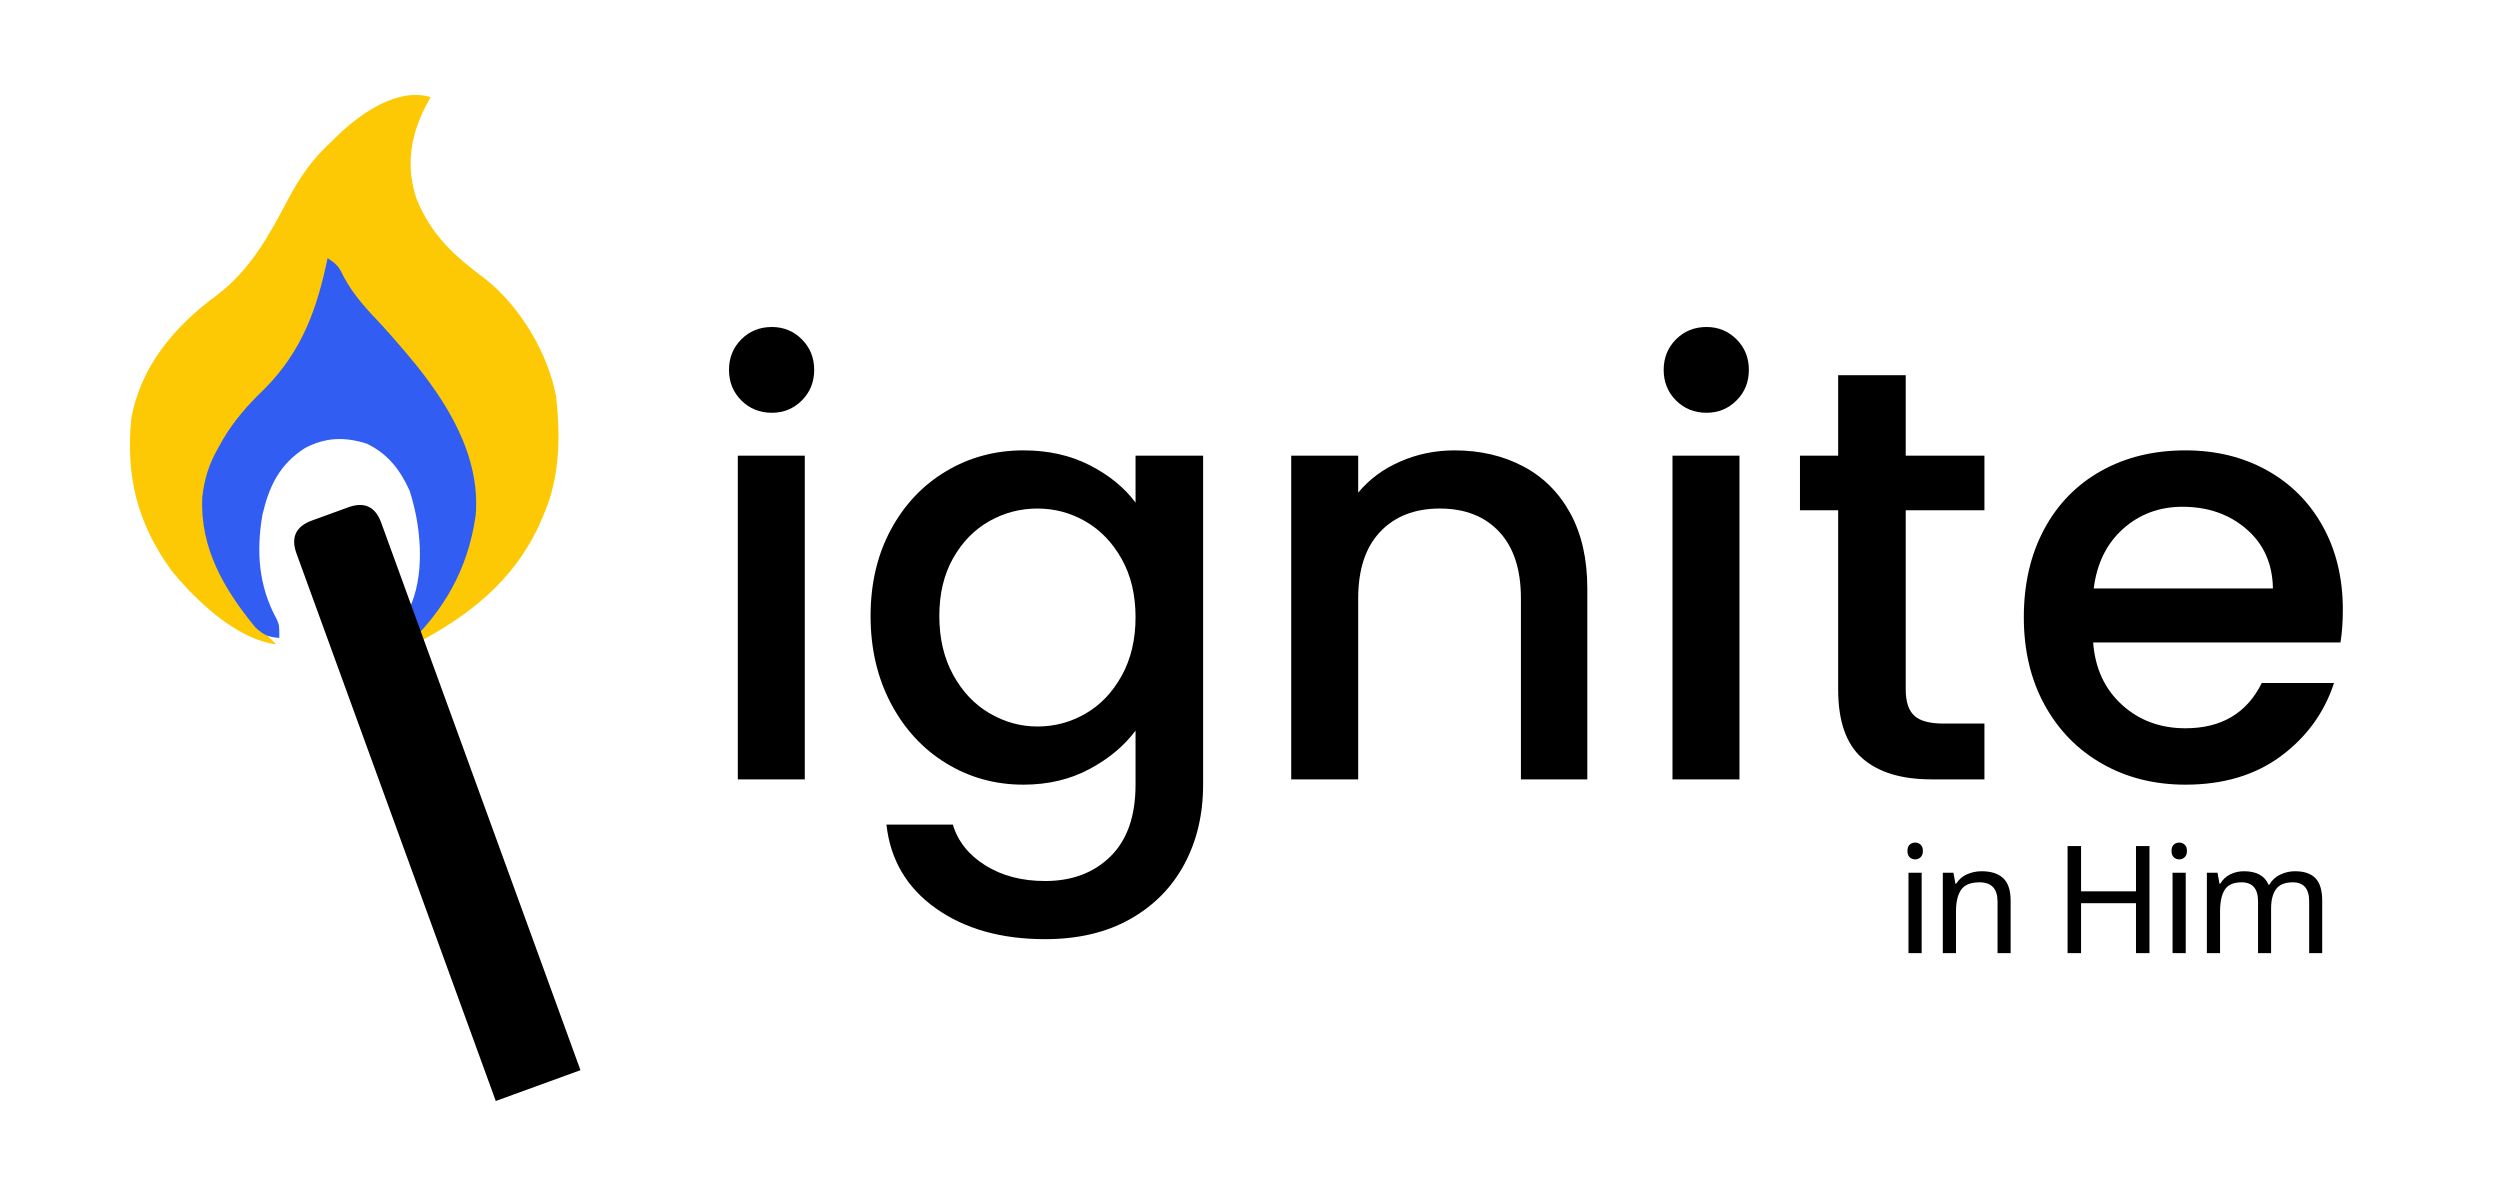
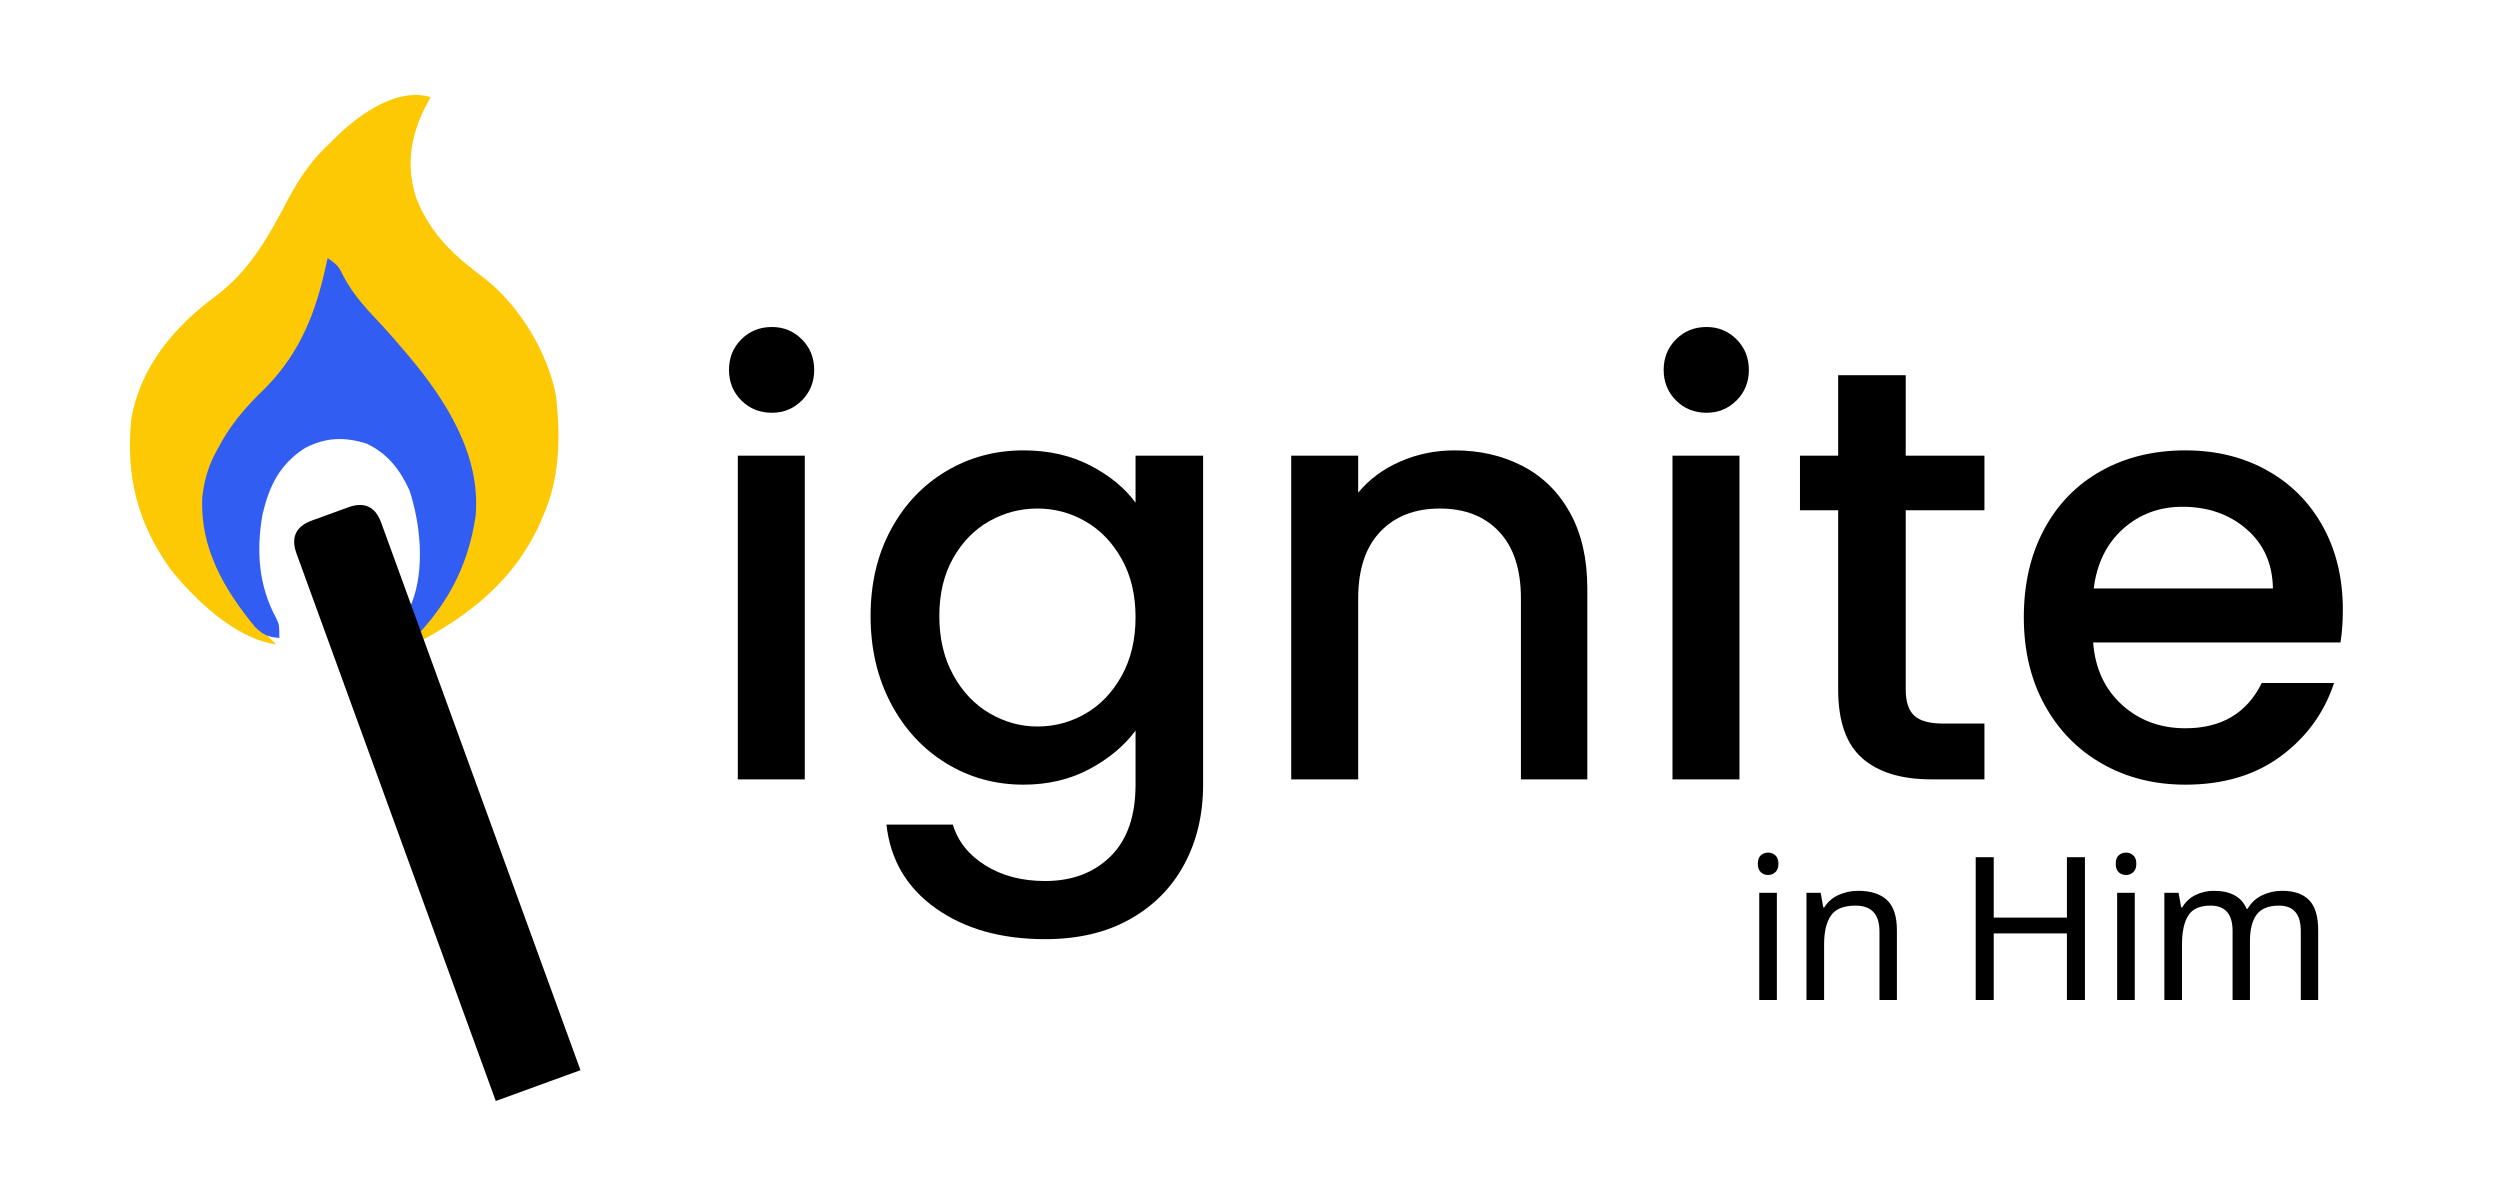
<svg xmlns="http://www.w3.org/2000/svg" xmlns:xlink="http://www.w3.org/1999/xlink" viewBox="0 0 800 380" role="img" aria-labelledby="title desc">
  <defs>
    <style>@font-face{font-family:Poppins;src:url("fonts/Poppins-Medium.ttf") format("truetype");font-weight:500}</style>
    <g id="matchstick">
      <path d="M0 0C-.619 1.155-1.237 2.31-1.875 3.5-6.378 12.601-7.647 21.801-4.375 31.562.264 42.975 7.375 49.313 17.137 56.594 27.793 65.067 36.52 79.588 39 93 40.349 105.562 40.205 118.328 35 130 34.638 130.861 34.276 131.722 33.902 132.609 25.75 150.407 11.887 161.164-5 170-5 166.335-4.355 166.034-1.875 163.5 7.614 153.014 13.461 138.467 13.215 124.285 11.396 104.942.613 89.584-12.289 75.918-19.244 68.432-26.536 60.269-31 51-31.268 52.221-31.536 53.441-31.812 54.699-35.507 70.595-41.908 81.233-53.164 93.004-62.277 102.548-69.765 113.416-70.066 126.996-69.375 144.456-60.1 158.078-48 170-60.45 168.343-72.979 156.338-80.566 146.988-91.146 132.315-94.716 117.847-93 100-90.152 83.671-79.532 71.134-66.438 61.562-56.021 53.621-50.372 43.304-44.398 31.948-40.659 24.943-36.885 19.402-31 14-30.273 13.279-29.546 12.559-28.797 11.816-21.744 5.096-10.243-3.114 0 0Z" fill="#FDC904" transform="translate(93 3)" />
      <path d="M0 0C3.108 2.072 3.583 2.802 5.125 6 8.218 11.803 12.516 16.243 17 21 19.391 23.62 21.712 26.289 24 29 24.415 29.49 24.831 29.979 25.259 30.483 36.848 44.264 47.616 61.204 46 80 43.602 96.667 36.219 109.544 24 121 23.01 120.67 22.02 120.34 21 120 22.366 115.561 24.118 111.436 26.098 107.246 30.29 96.81 28.885 82.588 25.441 72.172 22.49 65.677 18.619 60.724 12.098 57.617 5.173 55.496-.543 55.652-7 59-14.969 64.129-18.122 70.756-20.25 79.75-22.191 91.146-21.455 101.782-15.867 112.09-15 114-15 114-15 118-18.504 117.731-19.856 117.135-22.465 114.699-32.165 102.884-39.673 90.12-38.938 74.312-38.286 68.544-36.874 64.02-34 59-33.515 58.127-33.031 57.255-32.531 56.355-28.878 50.195-24.64 45.476-19.492 40.531-7.882 28.739-3.274 15.766 0 0Z" fill="#315DF2" transform="translate(61 53)" />
      <path d="M113.250 314.873L51.344 144.788Q48.608 137.271 56.126 134.535L67.402 130.430Q74.920 127.694 77.656 135.212L139.561 305.296Z" fill="#000" />
    </g>
    <g id="g-i">
      <path d="M26.602-124.801C22.465-124.801 19-126.199 16.199-129 13.398-131.801 12-135.266 12-139.398 12-143.535 13.398-147 16.199-149.801 19-152.602 22.465-154 26.602-154 30.602-154 34-152.602 36.801-149.801 39.602-147 41-143.535 41-139.398 41-135.266 39.602-131.801 36.801-129 34-126.199 30.602-124.801 26.602-124.801ZM37.801-110.199V0H15V-110.199Z" />
    </g>
    <g id="g-g">
      <path d="M59.398-112C67.934-112 75.5-110.301 82.102-106.898 88.699-103.5 93.867-99.266 97.602-94.199V-110.199H120.602V1.801C120.602 11.934 118.465 20.965 114.199 28.898 109.934 36.832 103.766 43.066 95.699 47.602 87.633 52.133 78 54.398 66.801 54.398 51.867 54.398 39.465 50.898 29.602 43.898 19.734 36.898 14.133 27.398 12.801 15.398H35.398C37.133 21.133 40.832 25.766 46.5 29.301 52.168 32.832 58.934 34.602 66.801 34.602 76 34.602 83.434 31.801 89.102 26.199 94.766 20.602 97.602 12.465 97.602 1.801V-16.602C93.734-11.398 88.5-7.035 81.898-3.5 75.301.035 67.801 1.801 59.398 1.801 49.801 1.801 41.035-.633 33.102-5.5 25.168-10.367 18.898-17.168 14.301-25.898 9.699-34.633 7.398-44.535 7.398-55.602 7.398-66.668 9.699-76.465 14.301-85 18.898-93.535 25.168-100.168 33.102-104.898 41.035-109.633 49.801-112 59.398-112ZM97.602-55.199C97.602-62.801 96.035-69.398 92.898-75 89.766-80.602 85.668-84.867 80.602-87.801 75.535-90.734 70.066-92.199 64.199-92.199 58.332-92.199 52.867-90.766 47.801-87.898 42.734-85.035 38.633-80.832 35.5-75.301 32.367-69.766 30.801-63.199 30.801-55.602 30.801-48 32.367-41.332 35.5-35.602 38.633-29.867 42.766-25.5 47.898-22.5 53.035-19.5 58.465-18 64.199-18 70.066-18 75.535-19.465 80.602-22.398 85.668-25.332 89.766-29.633 92.898-35.301 96.035-40.965 97.602-47.602 97.602-55.199Z" />
    </g>
    <g id="g-n">
      <path d="M70.602-112C79.266-112 87.035-110.199 93.898-106.602 100.766-103 106.133-97.668 110-90.602 113.867-83.535 115.801-75 115.801-65V0H93.199V-61.602C93.199-71.465 90.734-79.035 85.801-84.301 80.867-89.566 74.133-92.199 65.602-92.199 57.066-92.199 50.301-89.566 45.301-84.301 40.301-79.035 37.801-71.465 37.801-61.602V0H15V-110.199H37.801V-97.602C41.535-102.133 46.301-105.668 52.102-108.199 57.898-110.734 64.066-112 70.602-112Z" />
    </g>
    <g id="g-t">
      <path d="M41.602-91.602V-30.602C41.602-26.465 42.566-23.5 44.5-21.699 46.434-19.898 49.734-19 54.398-19H68.398V0H50.398C40.133 0 32.266-2.398 26.801-7.199 21.332-12 18.602-19.801 18.602-30.602V-91.602H5.602V-110.199H18.602V-137.602H41.602V-110.199H68.398V-91.602Z" />
    </g>
    <g id="g-e">
      <path d="M116-57.801C116-53.668 115.734-49.934 115.199-46.602H31C31.668-37.801 34.934-30.734 40.801-25.398 46.668-20.066 53.867-17.398 62.398-17.398 74.668-17.398 83.332-22.535 88.398-32.801H113C109.668-22.668 103.633-14.367 94.898-7.898 86.168-1.434 75.332 1.801 62.398 1.801 51.867 1.801 42.434-.566 34.102-5.301 25.766-10.035 19.234-16.699 14.5-25.301 9.766-33.898 7.398-43.867 7.398-55.199 7.398-66.535 9.699-76.5 14.301-85.102 18.898-93.699 25.367-100.332 33.699-105 42.035-109.668 51.602-112 62.398-112 72.801-112 82.066-109.734 90.199-105.199 98.332-100.668 104.668-94.301 109.199-86.102 113.734-77.898 116-68.465 116-57.801ZM92.199-65C92.066-73.398 89.066-80.133 83.199-85.199 77.332-90.266 70.066-92.801 61.398-92.801 53.535-92.801 46.801-90.301 41.199-85.301 35.602-80.301 32.266-73.535 31.199-65Z" />
    </g>
    <g id="wordmark">
      <use xlink:href="#g-i" x="0" y="210" />
      <use xlink:href="#g-g" x="52.797" y="210" />
      <use xlink:href="#g-n" x="188.391" y="210" />
      <use xlink:href="#g-i" x="318.188" y="210" />
      <use xlink:href="#g-t" x="370.984" y="210" />
      <use xlink:href="#g-e" x="445.391" y="210" />
    </g>
  </defs>
  <use xlink:href="#matchstick" transform="translate(42 28) scale(1.03)" />
  <g transform="translate(222 52) scale(.94)" fill="#000">
    <use xlink:href="#g-i" x="0" y="210" />
    <use xlink:href="#g-g" x="52.797" y="210" />
    <use xlink:href="#g-n" x="188.391" y="210" />
    <use xlink:href="#g-i" x="318.188" y="210" />
    <use xlink:href="#g-t" x="370.984" y="210" />
    <use xlink:href="#g-e" x="445.391" y="210" />
  </g>
-   <text x="747" y="305" text-anchor="end" fill="#000" font-family="Poppins, sans-serif" font-size="48" font-weight="500" letter-spacing="-1.4">in Him</text>
+   <text x="747" y="320" text-anchor="end" fill="#000" font-family="Poppins, sans-serif" font-size="64" font-weight="500" letter-spacing="-1.4">in Him</text>
</svg>
